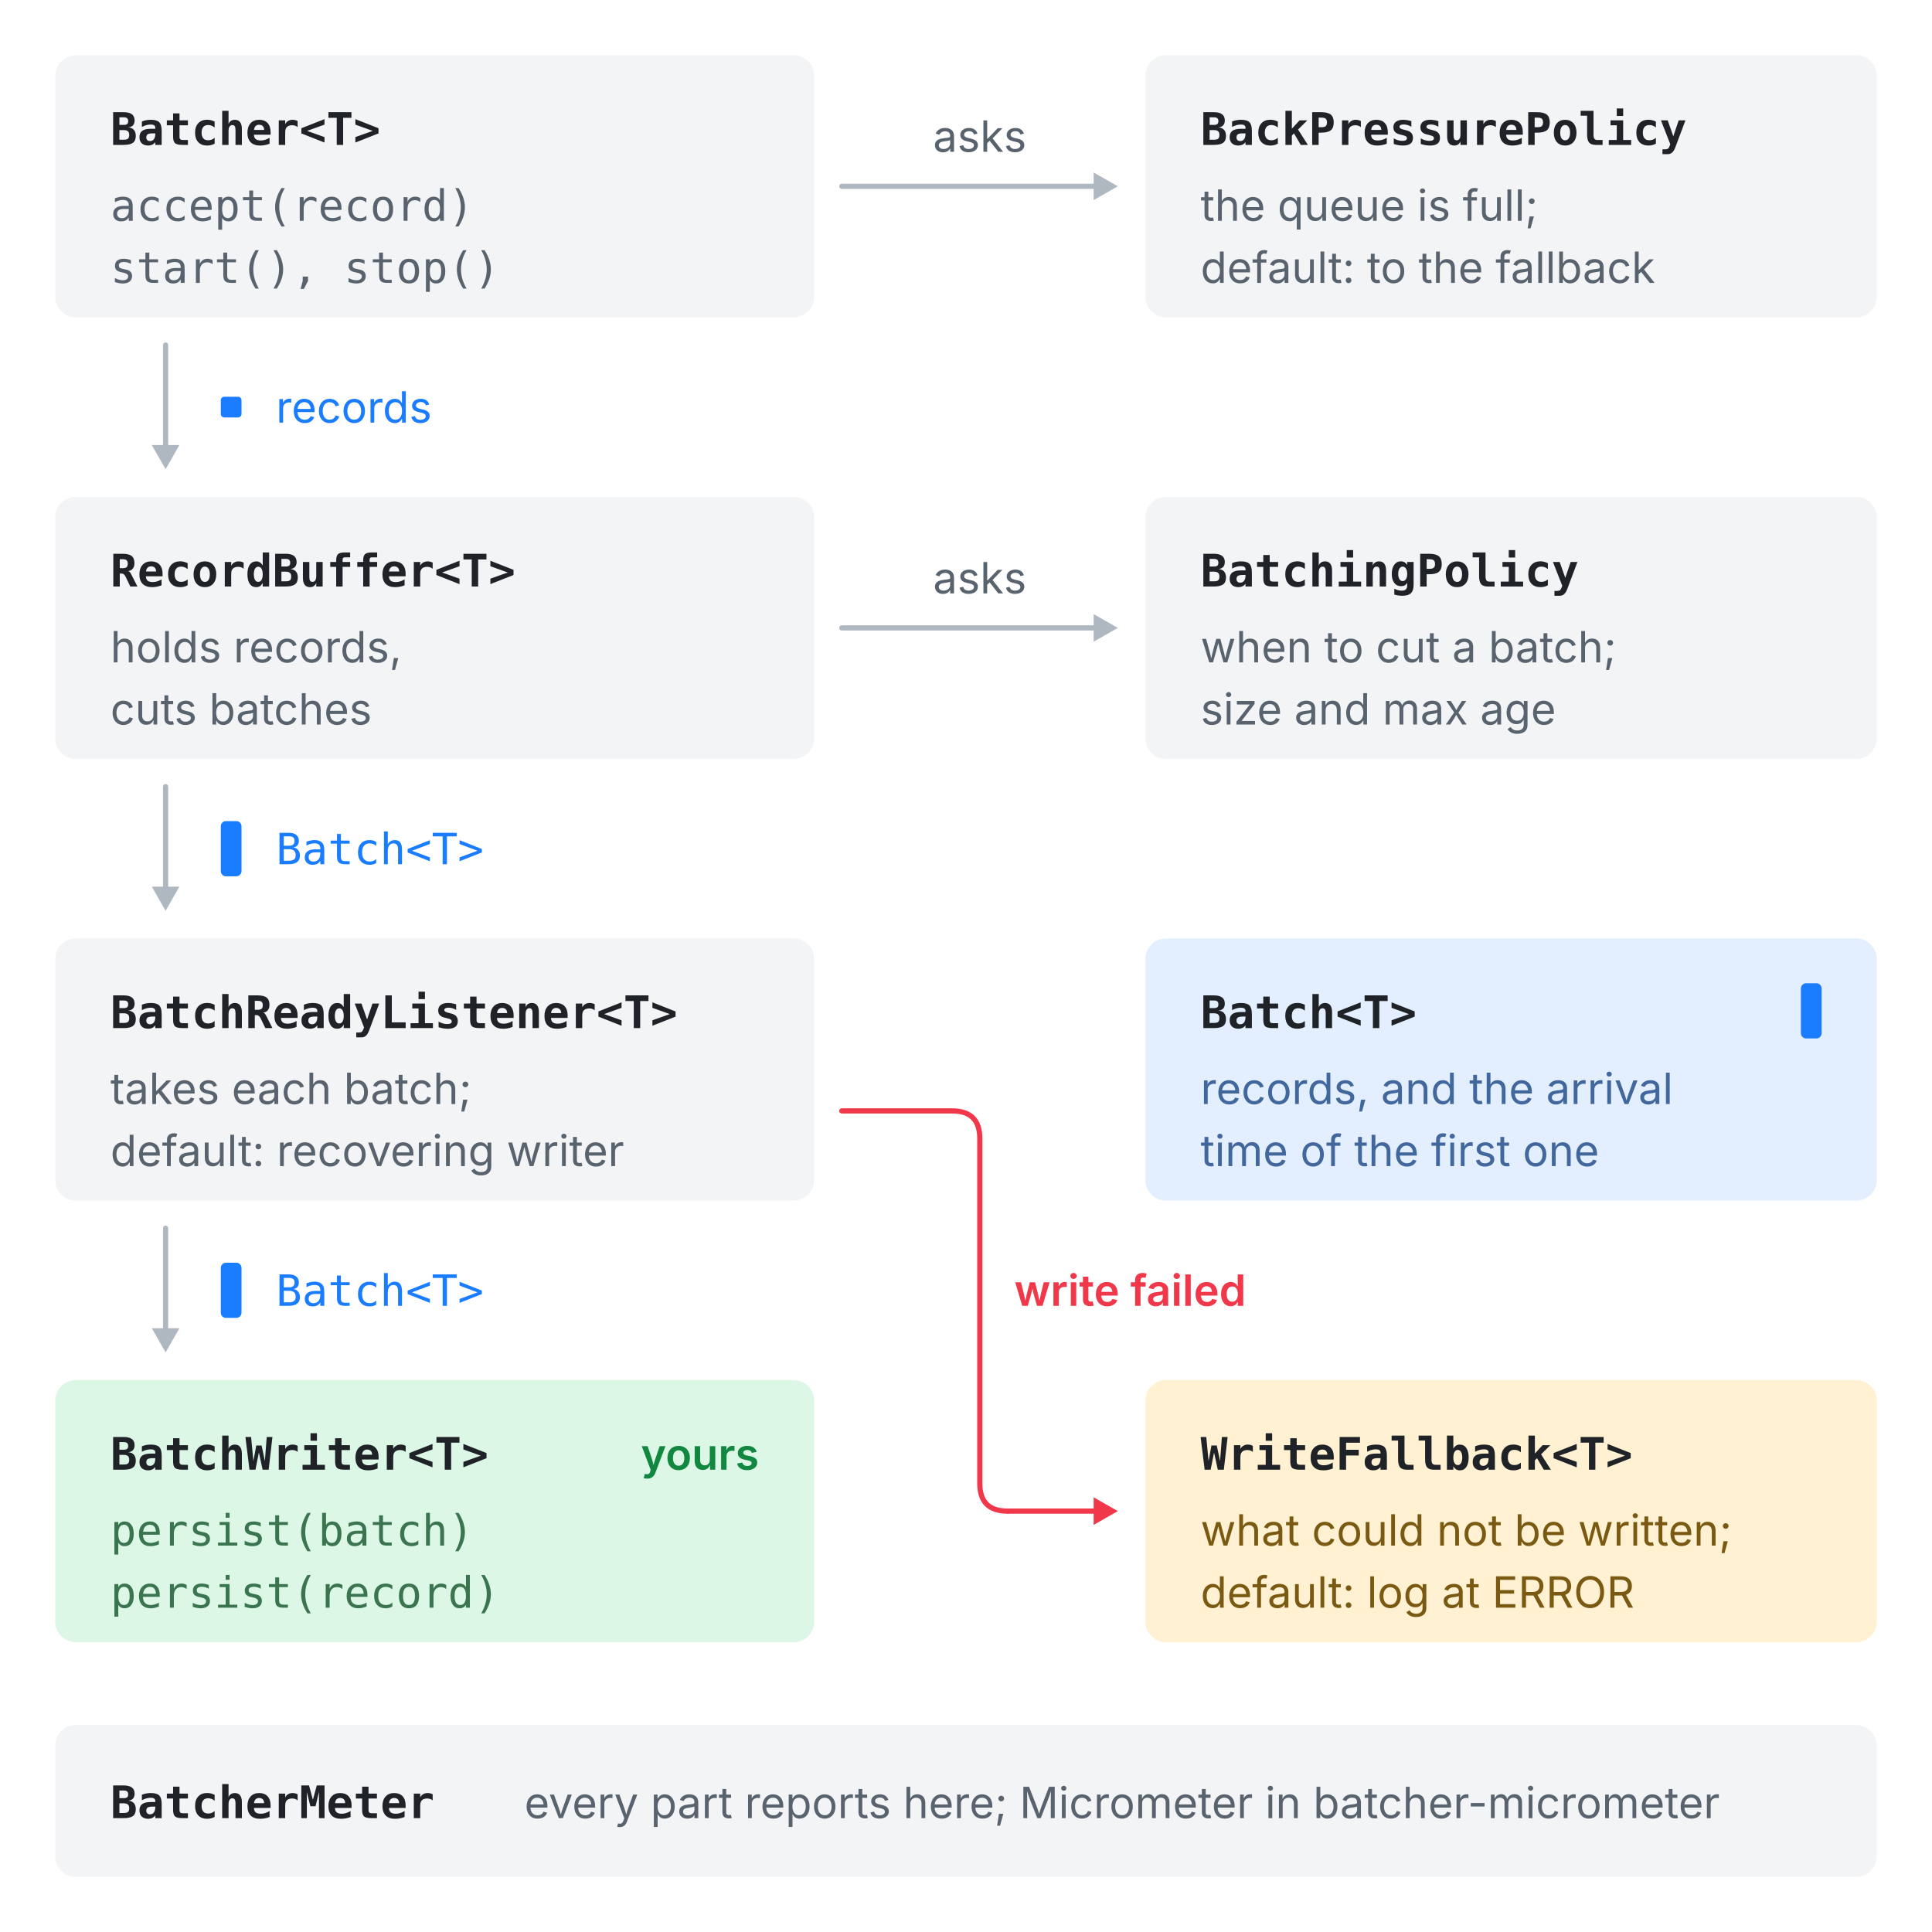
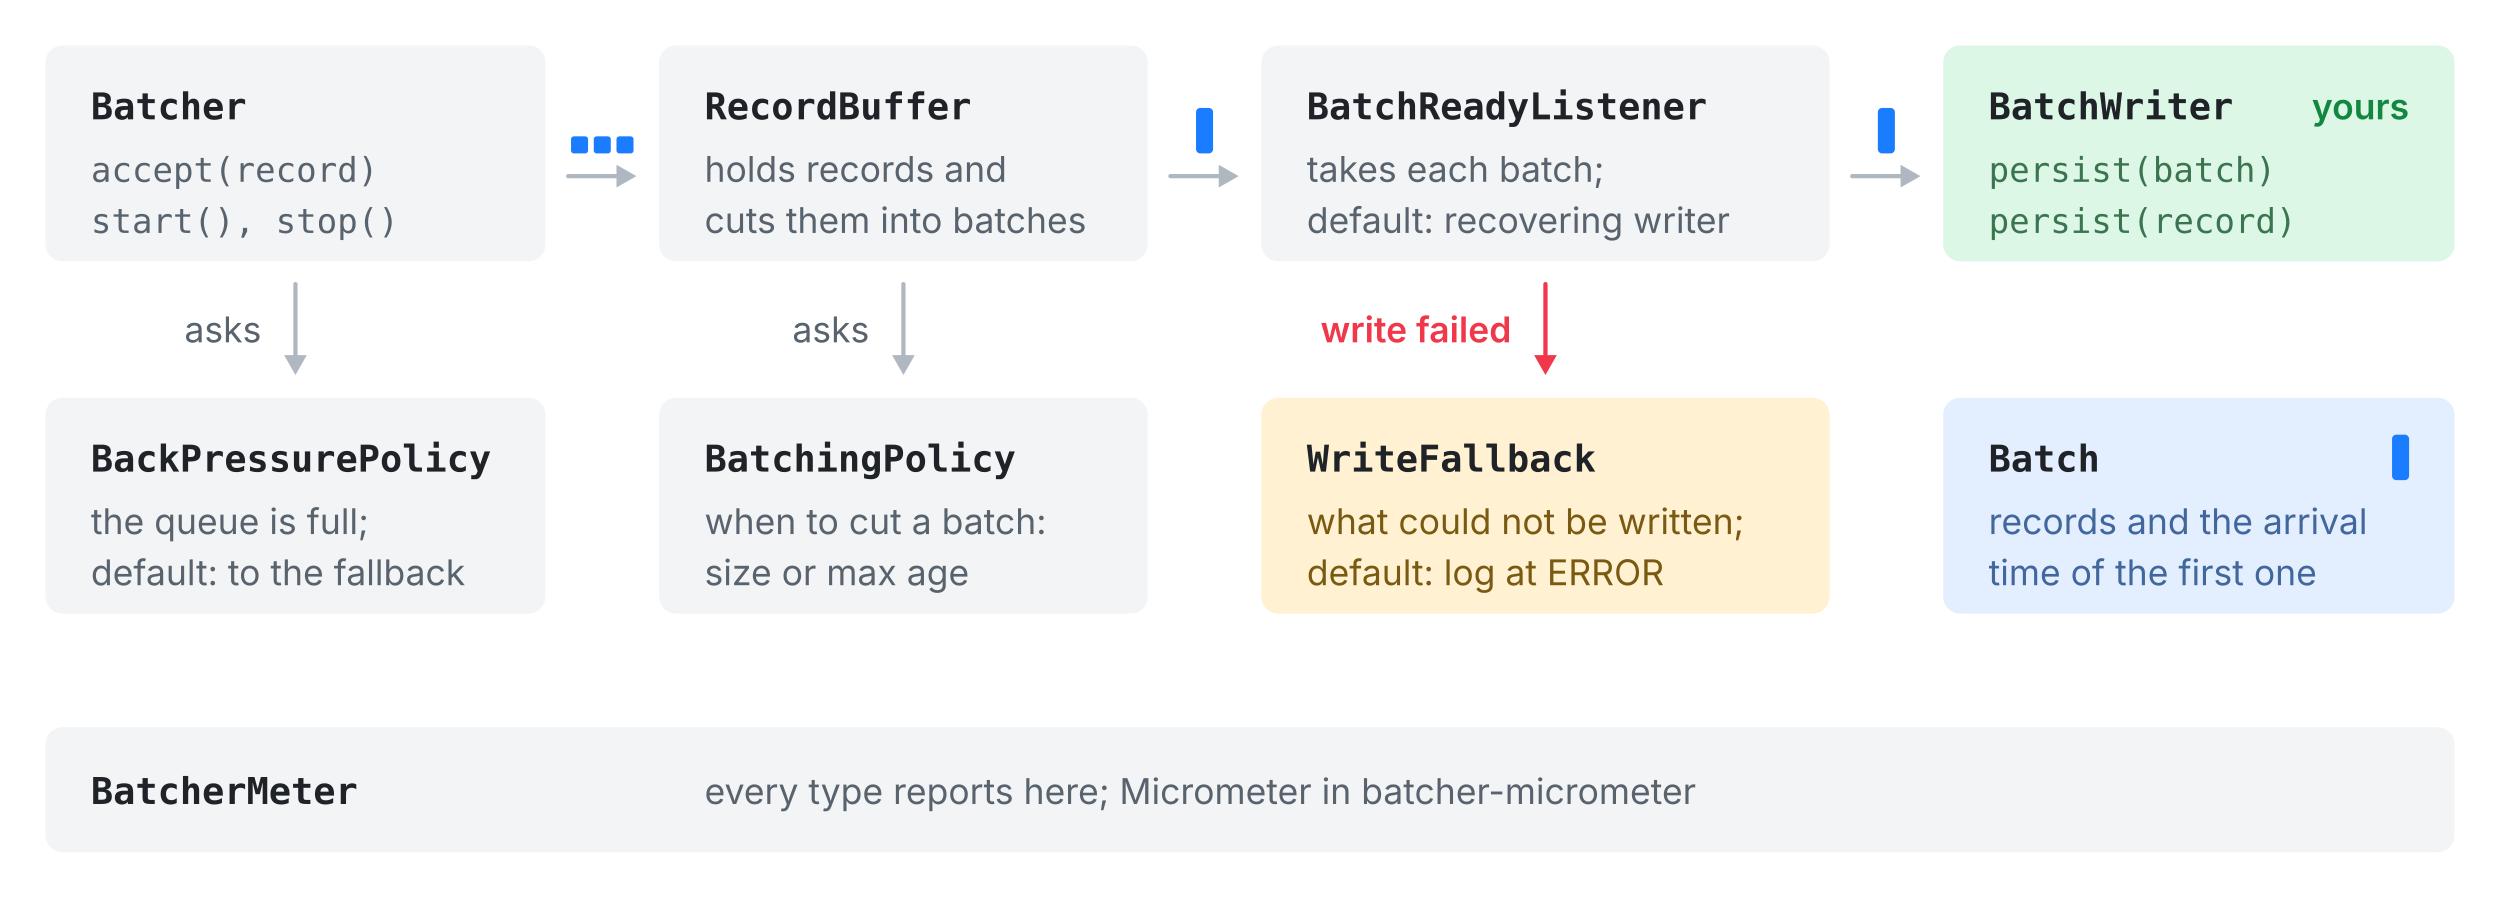
- <svg xmlns="http://www.w3.org/2000/svg" viewBox="0 0 560 560" width="560" height="560" role="img">
-   <rect x="16.0" y="16.0" width="220.0" height="76.0" rx="6" fill="#F2F4F6" />
-   <text x="32.0" y="42.0" font-family="ui-monospace, SFMono-Regular, 'SF Mono', Menlo, Consolas, monospace" font-size="13" font-weight="600" fill="#1F2328" text-anchor="start">Batcher&lt;T&gt;</text>
-   <text x="32.0" y="64.0" font-family="ui-monospace, SFMono-Regular, 'SF Mono', Menlo, Consolas, monospace" font-size="12.5" font-weight="400" fill="#59636E" text-anchor="start">accept(record)</text>
-   <text x="32.0" y="82.0" font-family="ui-monospace, SFMono-Regular, 'SF Mono', Menlo, Consolas, monospace" font-size="12.5" font-weight="400" fill="#59636E" text-anchor="start">start(), stop()</text>
-   <rect x="16.0" y="144.0" width="220.0" height="76.0" rx="6" fill="#F2F4F6" />
-   <text x="32.0" y="170.0" font-family="ui-monospace, SFMono-Regular, 'SF Mono', Menlo, Consolas, monospace" font-size="13" font-weight="600" fill="#1F2328" text-anchor="start">RecordBuffer&lt;T&gt;</text>
-   <text x="32.0" y="192.0" font-family="-apple-system, BlinkMacSystemFont, 'Segoe UI', Inter, Helvetica, Arial, sans-serif" font-size="12.5" font-weight="400" fill="#59636E" text-anchor="start">holds records,</text>
-   <text x="32.0" y="210.0" font-family="-apple-system, BlinkMacSystemFont, 'Segoe UI', Inter, Helvetica, Arial, sans-serif" font-size="12.5" font-weight="400" fill="#59636E" text-anchor="start">cuts batches</text>
-   <rect x="16.0" y="272.0" width="220.0" height="76.0" rx="6" fill="#F2F4F6" />
-   <text x="32.0" y="298.0" font-family="ui-monospace, SFMono-Regular, 'SF Mono', Menlo, Consolas, monospace" font-size="13" font-weight="600" fill="#1F2328" text-anchor="start">BatchReadyListener&lt;T&gt;</text>
-   <text x="32.0" y="320.0" font-family="-apple-system, BlinkMacSystemFont, 'Segoe UI', Inter, Helvetica, Arial, sans-serif" font-size="12.5" font-weight="400" fill="#59636E" text-anchor="start">takes each batch;</text>
-   <text x="32.0" y="338.0" font-family="-apple-system, BlinkMacSystemFont, 'Segoe UI', Inter, Helvetica, Arial, sans-serif" font-size="12.5" font-weight="400" fill="#59636E" text-anchor="start">default: recovering writer</text>
-   <rect x="16.0" y="400.0" width="220.0" height="76.0" rx="6" fill="#DDF7E7" />
-   <text x="32.0" y="426.0" font-family="ui-monospace, SFMono-Regular, 'SF Mono', Menlo, Consolas, monospace" font-size="13" font-weight="600" fill="#1F2328" text-anchor="start">BatchWriter&lt;T&gt;</text>
-   <text x="220.0" y="426.0" font-family="-apple-system, BlinkMacSystemFont, 'Segoe UI', Inter, Helvetica, Arial, sans-serif" font-size="12.5" font-weight="600" fill="#12873F" text-anchor="end">yours</text>
-   <text x="32.0" y="448.0" font-family="ui-monospace, SFMono-Regular, 'SF Mono', Menlo, Consolas, monospace" font-size="12.5" font-weight="400" fill="#3A7550" text-anchor="start">persist(batch)</text>
-   <text x="32.0" y="466.0" font-family="ui-monospace, SFMono-Regular, 'SF Mono', Menlo, Consolas, monospace" font-size="12.5" font-weight="400" fill="#3A7550" text-anchor="start">persist(record)</text>
-   <rect x="332.0" y="16.0" width="212.0" height="76.0" rx="6" fill="#F2F4F6" />
-   <text x="348.0" y="42.0" font-family="ui-monospace, SFMono-Regular, 'SF Mono', Menlo, Consolas, monospace" font-size="13" font-weight="600" fill="#1F2328" text-anchor="start">BackPressurePolicy</text>
-   <text x="348.0" y="64.0" font-family="-apple-system, BlinkMacSystemFont, 'Segoe UI', Inter, Helvetica, Arial, sans-serif" font-size="12.5" font-weight="400" fill="#59636E" text-anchor="start">the queue is full;</text>
-   <text x="348.0" y="82.0" font-family="-apple-system, BlinkMacSystemFont, 'Segoe UI', Inter, Helvetica, Arial, sans-serif" font-size="12.5" font-weight="400" fill="#59636E" text-anchor="start">default: to the fallback</text>
-   <rect x="332.0" y="144.0" width="212.0" height="76.0" rx="6" fill="#F2F4F6" />
-   <text x="348.0" y="170.0" font-family="ui-monospace, SFMono-Regular, 'SF Mono', Menlo, Consolas, monospace" font-size="13" font-weight="600" fill="#1F2328" text-anchor="start">BatchingPolicy</text>
-   <text x="348.0" y="192.0" font-family="-apple-system, BlinkMacSystemFont, 'Segoe UI', Inter, Helvetica, Arial, sans-serif" font-size="12.5" font-weight="400" fill="#59636E" text-anchor="start">when to cut a batch;</text>
-   <text x="348.0" y="210.0" font-family="-apple-system, BlinkMacSystemFont, 'Segoe UI', Inter, Helvetica, Arial, sans-serif" font-size="12.5" font-weight="400" fill="#59636E" text-anchor="start">size and max age</text>
-   <rect x="332.0" y="272.0" width="212.0" height="76.0" rx="6" fill="#E3EFFF" />
-   <text x="348.0" y="298.0" font-family="ui-monospace, SFMono-Regular, 'SF Mono', Menlo, Consolas, monospace" font-size="13" font-weight="600" fill="#1F2328" text-anchor="start">Batch&lt;T&gt;</text>
-   <text x="348.0" y="320.0" font-family="-apple-system, BlinkMacSystemFont, 'Segoe UI', Inter, Helvetica, Arial, sans-serif" font-size="12.5" font-weight="400" fill="#41679C" text-anchor="start">records, and the arrival</text>
-   <text x="348.0" y="338.0" font-family="-apple-system, BlinkMacSystemFont, 'Segoe UI', Inter, Helvetica, Arial, sans-serif" font-size="12.5" font-weight="400" fill="#41679C" text-anchor="start">time of the first one</text>
-   <rect x="522.0" y="285.0" width="6.0" height="16.0" rx="1.5" fill="#1A7CFF" />
-   <rect x="332.0" y="400.0" width="212.0" height="76.0" rx="6" fill="#FFF1D1" />
-   <text x="348.0" y="426.0" font-family="ui-monospace, SFMono-Regular, 'SF Mono', Menlo, Consolas, monospace" font-size="13" font-weight="600" fill="#1F2328" text-anchor="start">WriteFallback&lt;T&gt;</text>
-   <text x="348.0" y="448.0" font-family="-apple-system, BlinkMacSystemFont, 'Segoe UI', Inter, Helvetica, Arial, sans-serif" font-size="12.5" font-weight="400" fill="#7A5A12" text-anchor="start">what could not be written;</text>
-   <text x="348.0" y="466.0" font-family="-apple-system, BlinkMacSystemFont, 'Segoe UI', Inter, Helvetica, Arial, sans-serif" font-size="12.5" font-weight="400" fill="#7A5A12" text-anchor="start">default: log at ERROR</text>
-   <path d="M48,100 L48,130" stroke="#AFB8C1" stroke-width="1.5" fill="none" stroke-linecap="round" stroke-linejoin="round" />
-   <path d="M44,129 L48,136 L52,129 Z" fill="#AFB8C1" />
-   <rect x="64.0" y="115.0" width="6.0" height="6.0" rx="1" fill="#1A7CFF" />
-   <text x="80.0" y="122.5" font-family="-apple-system, BlinkMacSystemFont, 'Segoe UI', Inter, Helvetica, Arial, sans-serif" font-size="12.5" font-weight="400" fill="#1A7CFF" text-anchor="start">records</text>
-   <path d="M48,228 L48,258" stroke="#AFB8C1" stroke-width="1.5" fill="none" stroke-linecap="round" stroke-linejoin="round" />
-   <path d="M44,257 L48,264 L52,257 Z" fill="#AFB8C1" />
-   <rect x="64.0" y="238.0" width="6.0" height="16.0" rx="1.5" fill="#1A7CFF" />
-   <text x="80.0" y="250.5" font-family="ui-monospace, SFMono-Regular, 'SF Mono', Menlo, Consolas, monospace" font-size="12.5" font-weight="400" fill="#1A7CFF" text-anchor="start">Batch&lt;T&gt;</text>
-   <path d="M48,356 L48,386" stroke="#AFB8C1" stroke-width="1.5" fill="none" stroke-linecap="round" stroke-linejoin="round" />
-   <path d="M44,385 L48,392 L52,385 Z" fill="#AFB8C1" />
-   <rect x="64.0" y="366.0" width="6.0" height="16.0" rx="1.5" fill="#1A7CFF" />
-   <text x="80.0" y="378.5" font-family="ui-monospace, SFMono-Regular, 'SF Mono', Menlo, Consolas, monospace" font-size="12.5" font-weight="400" fill="#1A7CFF" text-anchor="start">Batch&lt;T&gt;</text>
-   <path d="M244,54.0 L318,54.0" stroke="#AFB8C1" stroke-width="1.5" fill="none" stroke-linecap="round" stroke-linejoin="round" />
-   <path d="M317,50.0 L324,54.0 L317,58.0 Z" fill="#AFB8C1" />
-   <text x="284.0" y="44.0" font-family="-apple-system, BlinkMacSystemFont, 'Segoe UI', Inter, Helvetica, Arial, sans-serif" font-size="12.5" font-weight="400" fill="#59636E" text-anchor="middle">asks</text>
-   <path d="M244,182.0 L318,182.0" stroke="#AFB8C1" stroke-width="1.5" fill="none" stroke-linecap="round" stroke-linejoin="round" />
-   <path d="M317,178.0 L324,182.0 L317,186.0 Z" fill="#AFB8C1" />
-   <text x="284.0" y="172.0" font-family="-apple-system, BlinkMacSystemFont, 'Segoe UI', Inter, Helvetica, Arial, sans-serif" font-size="12.5" font-weight="400" fill="#59636E" text-anchor="middle">asks</text>
-   <path d="M244,322.0 L276,322.0 Q284,322.0 284,330.0 L284,430.0 Q284,438.0 292,438.0" stroke="#F0384A" stroke-width="1.5" fill="none" stroke-linecap="round" stroke-linejoin="round" />
-   <path d="M292,438.0 L318,438.0" stroke="#F0384A" stroke-width="1.5" fill="none" stroke-linecap="round" stroke-linejoin="round" />
-   <path d="M317,434.0 L324,438.0 L317,442.0 Z" fill="#F0384A" />
-   <text x="294.0" y="378.5" font-family="-apple-system, BlinkMacSystemFont, 'Segoe UI', Inter, Helvetica, Arial, sans-serif" font-size="12.5" font-weight="600" fill="#F0384A" text-anchor="start">write failed</text>
-   <rect x="16.0" y="500.0" width="528.0" height="44.0" rx="6" fill="#F2F4F6" />
-   <text x="32.0" y="527.0" font-family="ui-monospace, SFMono-Regular, 'SF Mono', Menlo, Consolas, monospace" font-size="13" font-weight="600" fill="#1F2328" text-anchor="start">BatcherMeter</text>
-   <text x="152.0" y="527.0" font-family="-apple-system, BlinkMacSystemFont, 'Segoe UI', Inter, Helvetica, Arial, sans-serif" font-size="12.5" font-weight="400" fill="#59636E" text-anchor="start">every part reports here; Micrometer in batcher-micrometer</text>
+ <svg xmlns="http://www.w3.org/2000/svg" viewBox="0 0 880 316" width="880" height="316" role="img">
+   <rect x="16.0" y="16.0" width="176.0" height="76.0" rx="6" fill="#F2F4F6" />
+   <text x="32.0" y="42.0" font-family="ui-monospace, SFMono-Regular, 'SF Mono', Menlo, Consolas, monospace" font-size="13" font-weight="600" fill="#1F2328" text-anchor="start">Batcher</text>
+   <text x="32.0" y="64.0" font-family="ui-monospace, SFMono-Regular, 'SF Mono', Menlo, Consolas, monospace" font-size="12" font-weight="400" fill="#59636E" text-anchor="start">accept(record)</text>
+   <text x="32.0" y="82.0" font-family="ui-monospace, SFMono-Regular, 'SF Mono', Menlo, Consolas, monospace" font-size="12" font-weight="400" fill="#59636E" text-anchor="start">start(), stop()</text>
+   <rect x="232.0" y="16.0" width="172.0" height="76.0" rx="6" fill="#F2F4F6" />
+   <text x="248.0" y="42.0" font-family="ui-monospace, SFMono-Regular, 'SF Mono', Menlo, Consolas, monospace" font-size="13" font-weight="600" fill="#1F2328" text-anchor="start">RecordBuffer</text>
+   <text x="248.0" y="64.0" font-family="-apple-system, BlinkMacSystemFont, 'Segoe UI', Inter, Helvetica, Arial, sans-serif" font-size="12.5" font-weight="400" fill="#59636E" text-anchor="start">holds records and</text>
+   <text x="248.0" y="82.0" font-family="-apple-system, BlinkMacSystemFont, 'Segoe UI', Inter, Helvetica, Arial, sans-serif" font-size="12.5" font-weight="400" fill="#59636E" text-anchor="start">cuts them into batches</text>
+   <rect x="444.0" y="16.0" width="200.0" height="76.0" rx="6" fill="#F2F4F6" />
+   <text x="460.0" y="42.0" font-family="ui-monospace, SFMono-Regular, 'SF Mono', Menlo, Consolas, monospace" font-size="13" font-weight="600" fill="#1F2328" text-anchor="start">BatchReadyListener</text>
+   <text x="460.0" y="64.0" font-family="-apple-system, BlinkMacSystemFont, 'Segoe UI', Inter, Helvetica, Arial, sans-serif" font-size="12.5" font-weight="400" fill="#59636E" text-anchor="start">takes each batch;</text>
+   <text x="460.0" y="82.0" font-family="-apple-system, BlinkMacSystemFont, 'Segoe UI', Inter, Helvetica, Arial, sans-serif" font-size="12.5" font-weight="400" fill="#59636E" text-anchor="start">default: recovering writer</text>
+   <rect x="684.0" y="16.0" width="180.0" height="76.0" rx="6" fill="#DDF7E7" />
+   <text x="700.0" y="42.0" font-family="ui-monospace, SFMono-Regular, 'SF Mono', Menlo, Consolas, monospace" font-size="13" font-weight="600" fill="#1F2328" text-anchor="start">BatchWriter</text>
+   <text x="848.0" y="42.0" font-family="-apple-system, BlinkMacSystemFont, 'Segoe UI', Inter, Helvetica, Arial, sans-serif" font-size="12.5" font-weight="600" fill="#12873F" text-anchor="end">yours</text>
+   <text x="700.0" y="64.0" font-family="ui-monospace, SFMono-Regular, 'SF Mono', Menlo, Consolas, monospace" font-size="12" font-weight="400" fill="#3A7550" text-anchor="start">persist(batch)</text>
+   <text x="700.0" y="82.0" font-family="ui-monospace, SFMono-Regular, 'SF Mono', Menlo, Consolas, monospace" font-size="12" font-weight="400" fill="#3A7550" text-anchor="start">persist(record)</text>
+   <rect x="16.0" y="140.0" width="176.0" height="76.0" rx="6" fill="#F2F4F6" />
+   <text x="32.0" y="166.0" font-family="ui-monospace, SFMono-Regular, 'SF Mono', Menlo, Consolas, monospace" font-size="13" font-weight="600" fill="#1F2328" text-anchor="start">BackPressurePolicy</text>
+   <text x="32.0" y="188.0" font-family="-apple-system, BlinkMacSystemFont, 'Segoe UI', Inter, Helvetica, Arial, sans-serif" font-size="12.5" font-weight="400" fill="#59636E" text-anchor="start">the queue is full;</text>
+   <text x="32.0" y="206.0" font-family="-apple-system, BlinkMacSystemFont, 'Segoe UI', Inter, Helvetica, Arial, sans-serif" font-size="12.5" font-weight="400" fill="#59636E" text-anchor="start">default: to the fallback</text>
+   <rect x="232.0" y="140.0" width="172.0" height="76.0" rx="6" fill="#F2F4F6" />
+   <text x="248.0" y="166.0" font-family="ui-monospace, SFMono-Regular, 'SF Mono', Menlo, Consolas, monospace" font-size="13" font-weight="600" fill="#1F2328" text-anchor="start">BatchingPolicy</text>
+   <text x="248.0" y="188.0" font-family="-apple-system, BlinkMacSystemFont, 'Segoe UI', Inter, Helvetica, Arial, sans-serif" font-size="12.5" font-weight="400" fill="#59636E" text-anchor="start">when to cut a batch:</text>
+   <text x="248.0" y="206.0" font-family="-apple-system, BlinkMacSystemFont, 'Segoe UI', Inter, Helvetica, Arial, sans-serif" font-size="12.5" font-weight="400" fill="#59636E" text-anchor="start">size or max age</text>
+   <rect x="444.0" y="140.0" width="200.0" height="76.0" rx="6" fill="#FFF1D1" />
+   <text x="460.0" y="166.0" font-family="ui-monospace, SFMono-Regular, 'SF Mono', Menlo, Consolas, monospace" font-size="13" font-weight="600" fill="#1F2328" text-anchor="start">WriteFallback</text>
+   <text x="460.0" y="188.0" font-family="-apple-system, BlinkMacSystemFont, 'Segoe UI', Inter, Helvetica, Arial, sans-serif" font-size="12.5" font-weight="400" fill="#7A5A12" text-anchor="start">what could not be written;</text>
+   <text x="460.0" y="206.0" font-family="-apple-system, BlinkMacSystemFont, 'Segoe UI', Inter, Helvetica, Arial, sans-serif" font-size="12.5" font-weight="400" fill="#7A5A12" text-anchor="start">default: log at ERROR</text>
+   <rect x="684.0" y="140.0" width="180.0" height="76.0" rx="6" fill="#E3EFFF" />
+   <text x="700.0" y="166.0" font-family="ui-monospace, SFMono-Regular, 'SF Mono', Menlo, Consolas, monospace" font-size="13" font-weight="600" fill="#1F2328" text-anchor="start">Batch</text>
+   <text x="700.0" y="188.0" font-family="-apple-system, BlinkMacSystemFont, 'Segoe UI', Inter, Helvetica, Arial, sans-serif" font-size="12.5" font-weight="400" fill="#41679C" text-anchor="start">records and the arrival</text>
+   <text x="700.0" y="206.0" font-family="-apple-system, BlinkMacSystemFont, 'Segoe UI', Inter, Helvetica, Arial, sans-serif" font-size="12.5" font-weight="400" fill="#41679C" text-anchor="start">time of the first one</text>
+   <rect x="842.0" y="153.0" width="6.0" height="16.0" rx="1.5" fill="#1A7CFF" />
+   <path d="M200,62.0 L218,62.0" stroke="#AFB8C1" stroke-width="1.5" fill="none" stroke-linecap="round" stroke-linejoin="round" />
+   <path d="M217,58.0 L224,62.0 L217,66.0 Z" fill="#AFB8C1" />
+   <rect x="201.0" y="48.0" width="6.0" height="6.0" rx="1" fill="#1A7CFF" />
+   <rect x="209.0" y="48.0" width="6.0" height="6.0" rx="1" fill="#1A7CFF" />
+   <rect x="217.0" y="48.0" width="6.0" height="6.0" rx="1" fill="#1A7CFF" />
+   <path d="M412,62.0 L430,62.0" stroke="#AFB8C1" stroke-width="1.5" fill="none" stroke-linecap="round" stroke-linejoin="round" />
+   <path d="M429,58.0 L436,62.0 L429,66.0 Z" fill="#AFB8C1" />
+   <rect x="421.0" y="38.0" width="6.0" height="16.0" rx="1.5" fill="#1A7CFF" />
+   <path d="M652,62.0 L670,62.0" stroke="#AFB8C1" stroke-width="1.5" fill="none" stroke-linecap="round" stroke-linejoin="round" />
+   <path d="M669,58.0 L676,62.0 L669,66.0 Z" fill="#AFB8C1" />
+   <rect x="661.0" y="38.0" width="6.0" height="16.0" rx="1.5" fill="#1A7CFF" />
+   <path d="M104.0,100 L104.0,126" stroke="#AFB8C1" stroke-width="1.5" fill="none" stroke-linecap="round" stroke-linejoin="round" />
+   <path d="M100.0,125 L104.0,132 L108.0,125 Z" fill="#AFB8C1" />
+   <text x="92.0" y="120.5" font-family="-apple-system, BlinkMacSystemFont, 'Segoe UI', Inter, Helvetica, Arial, sans-serif" font-size="12.5" font-weight="400" fill="#59636E" text-anchor="end">asks</text>
+   <path d="M318.0,100 L318.0,126" stroke="#AFB8C1" stroke-width="1.5" fill="none" stroke-linecap="round" stroke-linejoin="round" />
+   <path d="M314.0,125 L318.0,132 L322.0,125 Z" fill="#AFB8C1" />
+   <text x="306.0" y="120.5" font-family="-apple-system, BlinkMacSystemFont, 'Segoe UI', Inter, Helvetica, Arial, sans-serif" font-size="12.5" font-weight="400" fill="#59636E" text-anchor="end">asks</text>
+   <path d="M544.0,100 L544.0,126" stroke="#F0384A" stroke-width="1.5" fill="none" stroke-linecap="round" stroke-linejoin="round" />
+   <path d="M540.0,125 L544.0,132 L548.0,125 Z" fill="#F0384A" />
+   <text x="532.0" y="120.5" font-family="-apple-system, BlinkMacSystemFont, 'Segoe UI', Inter, Helvetica, Arial, sans-serif" font-size="12.5" font-weight="600" fill="#F0384A" text-anchor="end">write failed</text>
+   <rect x="16.0" y="256.0" width="848.0" height="44.0" rx="6" fill="#F2F4F6" />
+   <text x="32.0" y="283.0" font-family="ui-monospace, SFMono-Regular, 'SF Mono', Menlo, Consolas, monospace" font-size="13" font-weight="600" fill="#1F2328" text-anchor="start">BatcherMeter</text>
+   <text x="248.0" y="283.0" font-family="-apple-system, BlinkMacSystemFont, 'Segoe UI', Inter, Helvetica, Arial, sans-serif" font-size="12.5" font-weight="400" fill="#59636E" text-anchor="start">every type reports here; Micrometer in batcher-micrometer</text>
</svg>
